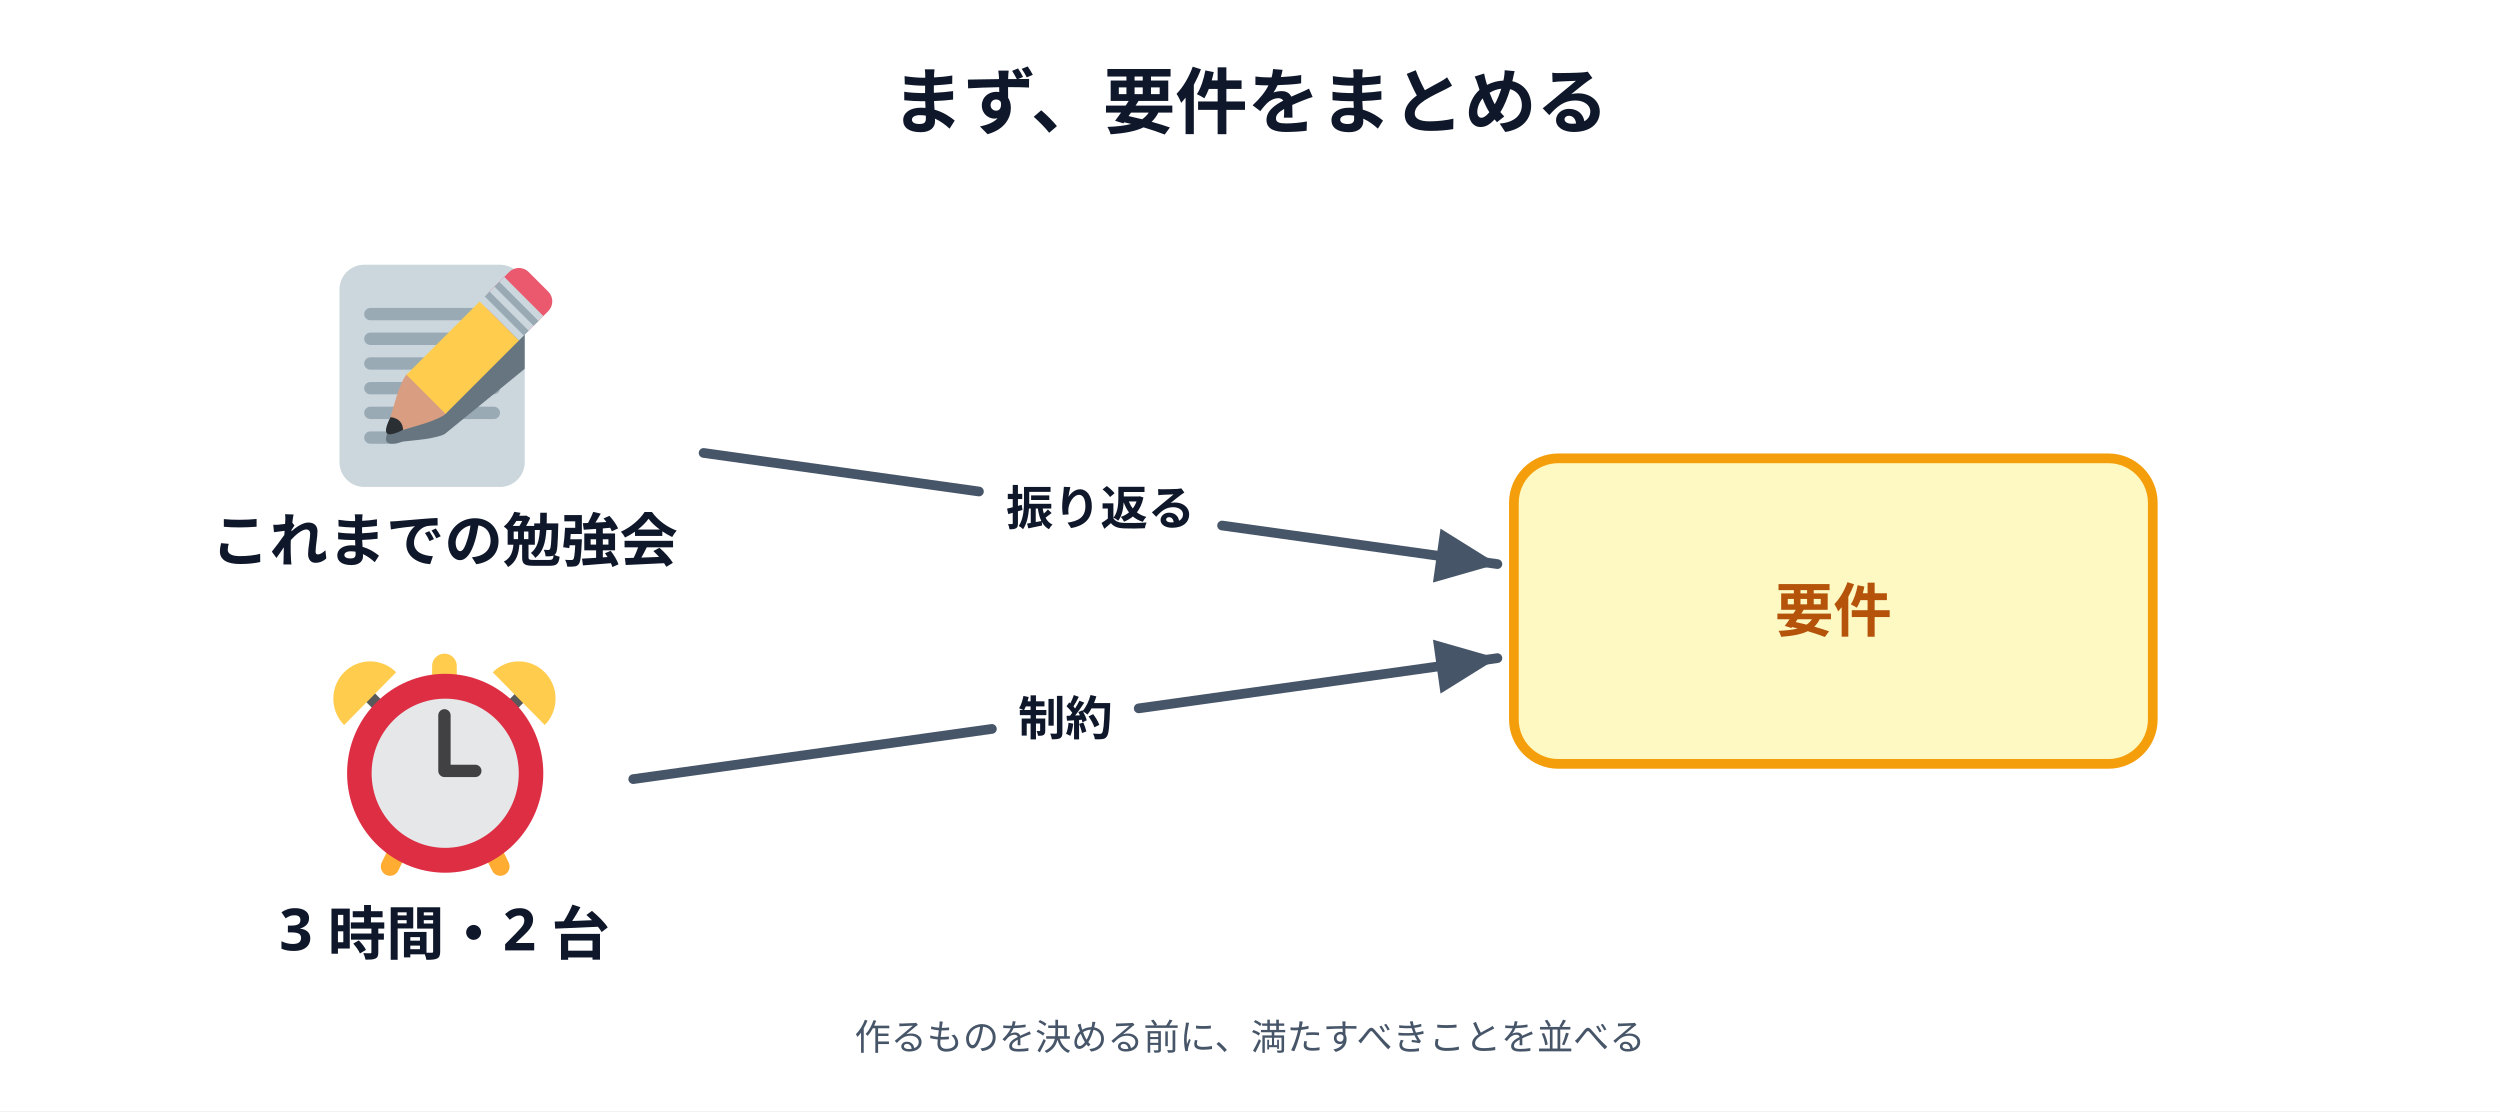
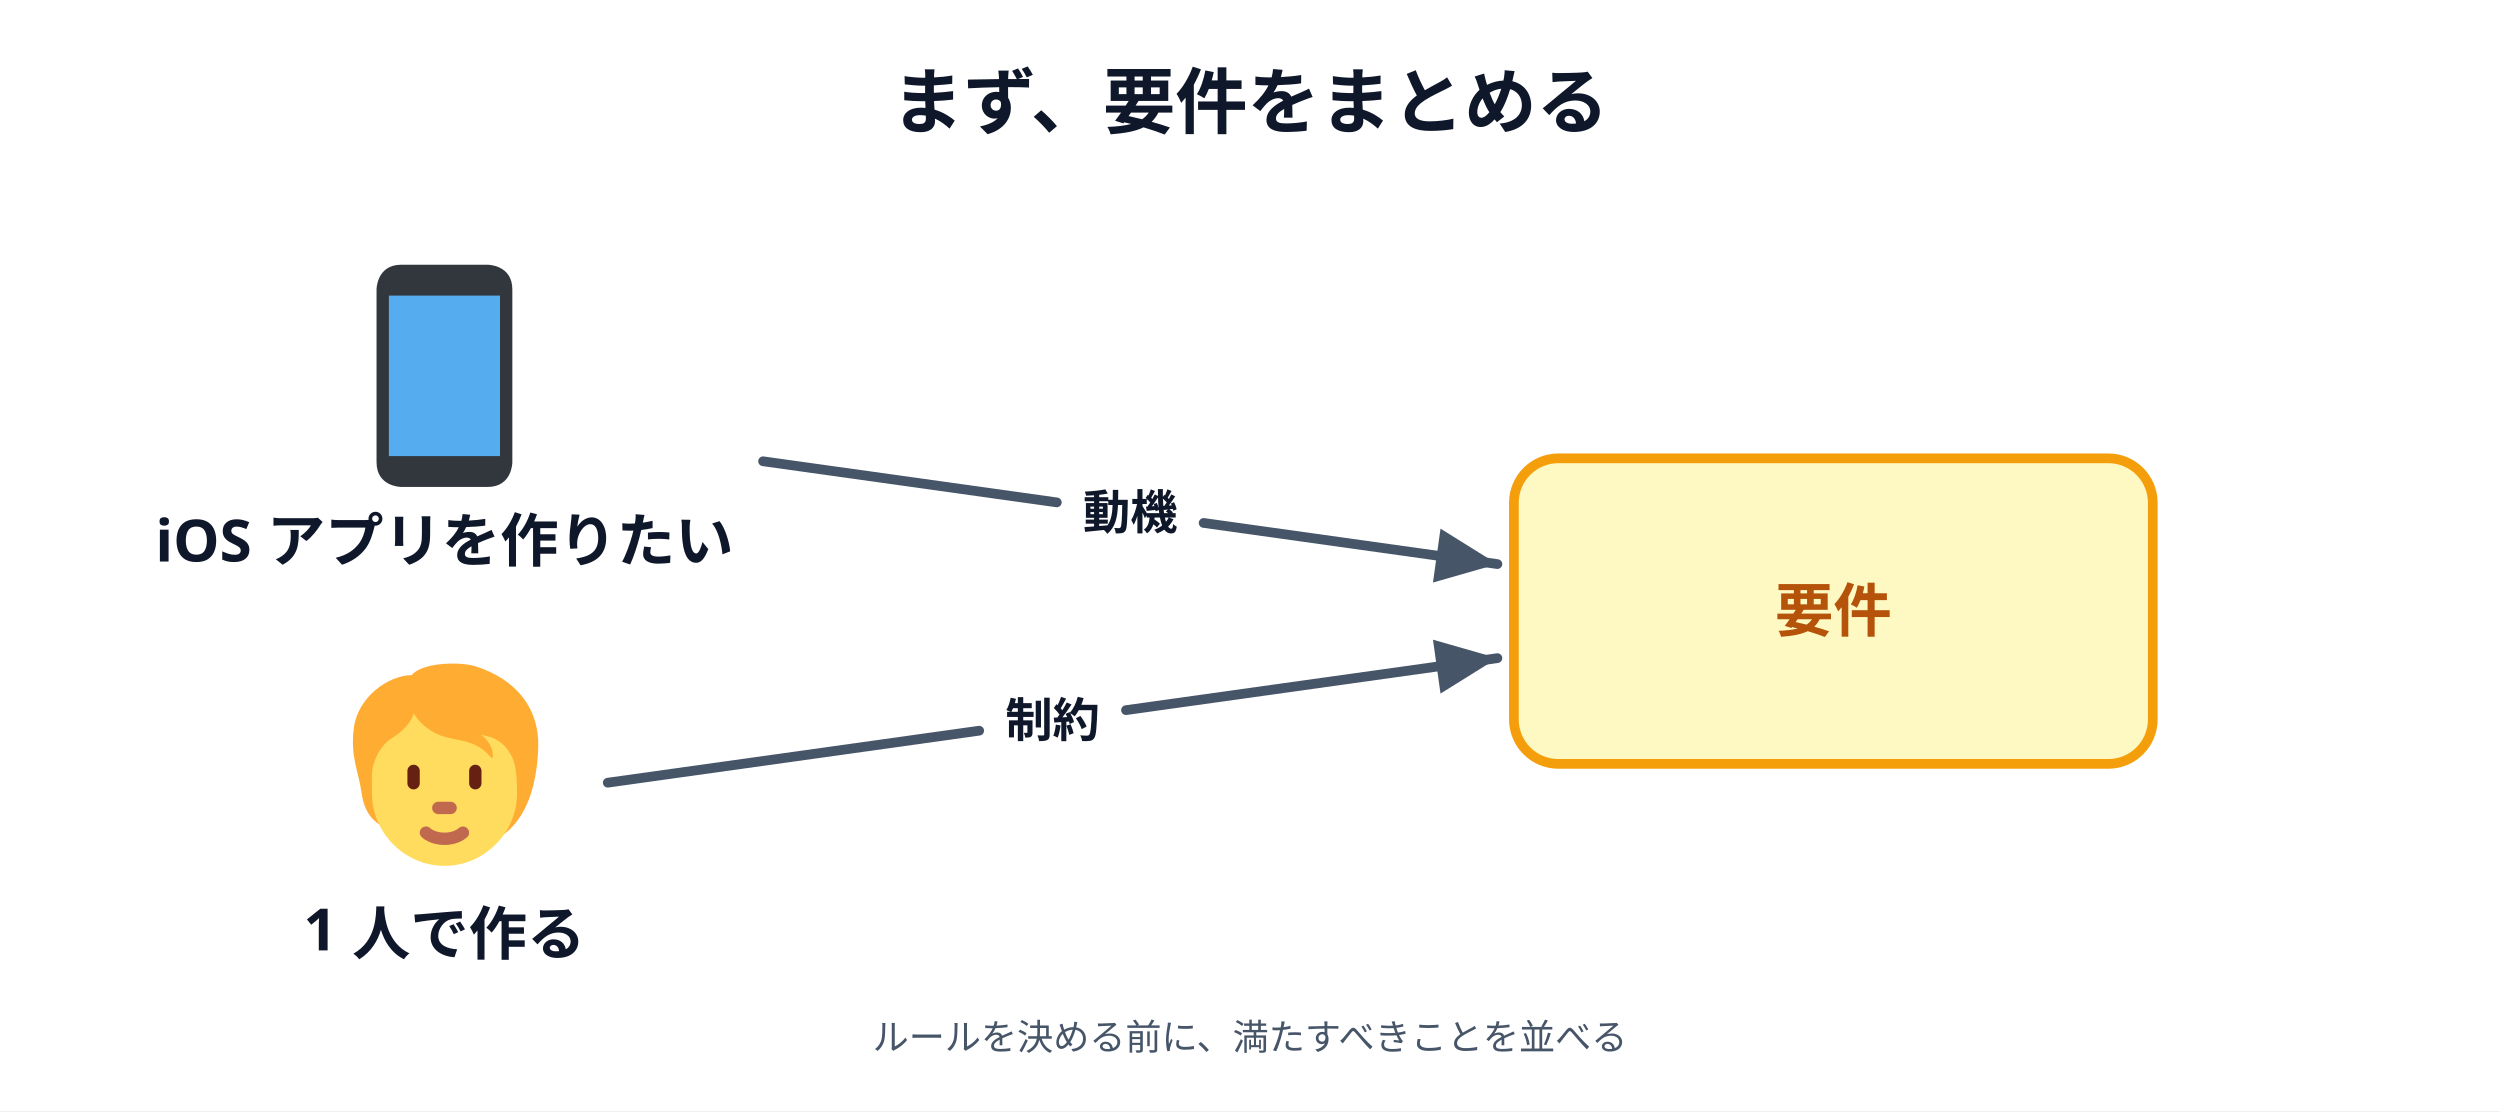
<svg xmlns="http://www.w3.org/2000/svg" width="900" height="400" viewBox="0 0 900 400" font-family="'Hiragino Sans','Noto Sans JP','Yu Gothic','Segoe UI',sans-serif">
  <defs>
    <marker id="aR" viewBox="0 0 10 10" refX="9" refY="5" markerWidth="7" markerHeight="7" orient="auto-start-reverse">
      <path d="M0 1 L9 5 L0 9 z" fill="#475569" />
    </marker>
    <marker id="aRsub" viewBox="0 0 10 10" refX="9" refY="5" markerWidth="7" markerHeight="7" orient="auto-start-reverse">
      <path d="M0 1 L9 5 L0 9 z" fill="#94a3b8" />
    </marker>
  </defs>
  <rect x="0" y="0" width="900" height="400" fill="#ffffff" />
  <text x="450" y="46" text-anchor="middle" font-size="26" fill="#0f172a" font-weight="700">まず、要件をまとめる</text>
  <svg x="120.0" y="95.3" width="80.0" height="80.0" viewBox="0 0 36 36">
-     <path fill="#CCD6DD" d="M31 32c0 2.209-1.791 4-4 4H5c-2.209 0-4-1.791-4-4V4c0-2.209 1.791-4 4-4h22c2.209 0 4 1.791 4 4v28z" />
-     <path fill="#99AAB5" d="M27 24c0 .553-.447 1-1 1H6c-.552 0-1-.447-1-1 0-.553.448-1 1-1h20c.553 0 1 .447 1 1zm-16 4c0 .553-.448 1-1 1H6c-.552 0-1-.447-1-1 0-.553.448-1 1-1h4c.552 0 1 .447 1 1zM27 8c0 .552-.447 1-1 1H6c-.552 0-1-.448-1-1s.448-1 1-1h20c.553 0 1 .448 1 1zm0 4c0 .553-.447 1-1 1H6c-.552 0-1-.447-1-1 0-.553.448-1 1-1h20c.553 0 1 .447 1 1zm0 4c0 .553-.447 1-1 1H6c-.552 0-1-.447-1-1 0-.553.448-1 1-1h20c.553 0 1 .447 1 1zm0 4c0 .553-.447 1-1 1H6c-.552 0-1-.447-1-1 0-.553.448-1 1-1h20c.553 0 1 .447 1 1z" />
-     <path fill="#66757F" d="M31 6.272c-.827-.535-1.837-.579-2.521-.023l-.792.646-1.484 1.211-.1.08-2.376 1.938-11.878 9.686c-.437.357-.793 1.219-1.173 2.074-.378.85-.969 2.852-1.443 4.391-.148.25-1.065 1.846-.551 2.453.52.615 2.326.01 2.568-.076 1.626-.174 3.731-.373 4.648-.58.924-.211 1.854-.395 2.291-.752.008-.006.01-.018.017-.023l11.858-9.666.792-.646.144-.118V6.272z" />
-     <path fill="#D99E82" d="M18.145 22.526s-1.274-1.881-2.117-2.553c-.672-.843-2.549-2.116-2.549-2.116-.448-.446-1.191-.48-1.629-.043-.437.438-.793 1.366-1.173 2.291-.472 1.146-1.276 4.154-1.768 5.752-.083.272.517-.45.503-.21-.01.187.027.394.074.581l-.146.159.208.067c.025.082.05.154.068.21l.159-.146c.187.047.394.084.58.074.24-.014-.483.587-.21.503 1.598-.493 4.607-1.296 5.752-1.768.924-.381 1.854-.736 2.291-1.174.439-.435.406-1.178-.043-1.627z" />
-     <path fill="#EA596E" d="M25.312 4.351c-.876.875-.876 2.293 0 3.168l3.167 3.168c.876.874 2.294.874 3.168 0l3.169-3.168c.874-.875.874-2.293 0-3.168l-3.169-3.168c-.874-.875-2.292-.875-3.168 0l-3.167 3.168z" />
-     <path fill="#FFCC4D" d="M11.849 17.815l3.17 3.17 3.165 3.166 11.881-11.879-6.337-6.336-11.879 11.879z" />
-     <path fill="#292F33" d="M11.298 26.742s-2.06 1.133-2.616.576c-.557-.558.581-2.611.581-2.611s1.951.036 2.035 2.035z" />
-     <path fill="#CCD6DD" d="M23.728 5.935l3.96-3.96 6.336 6.337-3.96 3.96z" />
-     <path fill="#99AAB5" d="M26.103 3.558l.792-.792 6.336 6.335-.792.792zM24.52 5.142l.791-.791 6.336 6.335-.792.792z" />
+     <path fill="#31373D" d="M11 36s-4 0-4-4V4s0-4 4-4h14s4 0 4 4v28s0 4-4 4H11z" />
+     <path fill="#55ACEE" d="M9 5h18v26H9z" />
  </svg>
-   <text x="160" y="202.14" text-anchor="middle" font-size="21" fill="#0f172a" font-weight="700">これまでの勉強会</text>
+   <text x="160" y="202.14" text-anchor="middle" font-size="21" fill="#0f172a" font-weight="700">iOS アプリを作りたい</text>
  <svg x="120.0" y="235.3" width="80.0" height="80.0" viewBox="0 0 36 36">
-     <path fill="#FFCC4D" d="M20 6.042c0 1.112-.903 2.014-2 2.014s-2-.902-2-2.014V2.014C16 .901 16.903 0 18 0s2 .901 2 2.014v4.028z" />
-     <path fill="#FFAC33" d="M9.18 36c-.224 0-.452-.052-.666-.159-.736-.374-1.035-1.28-.667-2.027l8.94-18.127c.252-.512.768-.835 1.333-.835s1.081.323 1.333.835l8.941 18.127c.368.747.07 1.653-.666 2.027-.736.372-1.631.07-1.999-.676L18.121 19.74l-7.607 15.425c-.262.529-.788.835-1.334.835z" />
-     <path fill="#58595B" d="M18.121 20.392c-.263 0-.516-.106-.702-.295L3.512 5.998c-.388-.394-.388-1.031 0-1.424s1.017-.393 1.404 0L18.121 17.96 31.324 4.573c.389-.393 1.017-.393 1.405 0 .388.394.388 1.031 0 1.424l-13.905 14.1c-.187.188-.439.295-.703.295z" />
-     <path fill="#DD2E44" d="M34.015 19.385c0 8.898-7.115 16.111-15.894 16.111-8.777 0-15.893-7.213-15.893-16.111 0-8.9 7.116-16.113 15.893-16.113 8.778-.001 15.894 7.213 15.894 16.113z" />
-     <path fill="#E6E7E8" d="M30.041 19.385c0 6.674-5.335 12.084-11.92 12.084-6.583 0-11.919-5.41-11.919-12.084C6.202 12.71 11.538 7.3 18.121 7.3c6.585-.001 11.92 5.41 11.92 12.085z" />
-     <path fill="#FFCC4D" d="M30.04 1.257c-1.646 0-3.135.676-4.214 1.77l8.429 8.544C35.333 10.478 36 8.968 36 7.299c0-3.336-2.669-6.042-5.96-6.042zm-24.08 0c1.645 0 3.135.676 4.214 1.77l-8.429 8.544C.667 10.478 0 8.968 0 7.299c0-3.336 2.668-6.042 5.96-6.042z" />
-     <path fill="#414042" d="M23 20h-5c-.552 0-1-.447-1-1v-9c0-.552.448-1 1-1s1 .448 1 1v8h4c.553 0 1 .448 1 1 0 .553-.447 1-1 1z" />
+     <path fill="#FFAC33" d="M23.111 2.081c-2.638-.853-8.844-.621-10.395 1.396-4.034.078-8.766 3.724-9.387 8.534-.614 4.76.754 6.971 1.241 10.551.552 4.056 2.832 5.353 4.655 5.896 2.623 3.465 5.411 3.317 10.092 3.317 9.141 0 13.495-6.116 13.88-16.505.232-6.284-3.454-11.043-10.086-13.189z" />
+     <path fill="#FFDC5D" d="M28.339 15.713c-.884-1.225-2.017-2.211-4.499-2.56.931.427 1.823 1.901 1.939 2.715.116.815.233 1.474-.504.659-2.952-3.263-6.167-1.978-9.354-3.972-2.226-1.392-2.903-2.933-2.903-2.933s-.272 2.056-3.646 4.15c-.978.607-2.145 1.959-2.793 3.956-.465 1.435-.321 2.715-.321 4.903 0 6.385 5.262 11.753 11.753 11.753s11.753-5.415 11.753-11.753c0-3.97-.416-5.521-1.425-6.918z" />
+     <path fill="#C1694F" d="M18 31c-2.347 0-3.575-1.16-3.707-1.293-.391-.391-.391-1.023 0-1.414.387-.387 1.013-.39 1.404-.01.051.047.806.717 2.303.717 1.519 0 2.273-.69 2.305-.719.398-.373 1.027-.362 1.408.029.379.393.38 1.011-.006 1.397C21.575 29.84 20.347 31 18 31zm1-5h-2c-.552 0-1-.447-1-1s.448-1 1-1h2c.553 0 1 .447 1 1s-.447 1-1 1z" />
+     <path fill="#662113" d="M13 22c-.552 0-1-.447-1-1v-2c0-.552.448-1 1-1s1 .448 1 1v2c0 .553-.448 1-1 1zm10 0c-.553 0-1-.447-1-1v-2c0-.552.447-1 1-1s1 .448 1 1v2c0 .553-.447 1-1 1z" />
  </svg>
-   <text x="160" y="342.14" text-anchor="middle" font-size="21" fill="#0f172a" font-weight="700">3 時間・2 台</text>
+   <text x="160" y="342.14" text-anchor="middle" font-size="21" fill="#0f172a" font-weight="700">1 人で作る</text>
  <rect x="545" y="165" width="230" height="110" rx="16" fill="#fef9c3" stroke="#f59e0b" stroke-width="3.5" />
  <text x="660" y="227.35" text-anchor="middle" font-size="21" fill="#b45309" font-weight="700">要件</text>
-   <path d="M253.30 163.06 L352.41 176.94" fill="none" stroke="#475569" stroke-width="3.5" stroke-linecap="round" stroke-linejoin="round" />
-   <path d="M439.95 189.19 L539.06 203.07" fill="none" stroke="#475569" stroke-width="3.5" stroke-linecap="round" stroke-linejoin="round" marker-end="url(#aR)" />
-   <text x="396.18" y="189.015" text-anchor="middle" font-size="17" fill="#0f172a" font-weight="600">振り返る</text>
-   <path d="M227.97 280.48 L357.08 262.41" fill="none" stroke="#475569" stroke-width="3.5" stroke-linecap="round" stroke-linejoin="round" />
-   <path d="M409.94 255.01 L539.06 236.93" fill="none" stroke="#475569" stroke-width="3.5" stroke-linecap="round" stroke-linejoin="round" marker-end="url(#aR)" />
-   <text x="383.513" y="264.658" text-anchor="middle" font-size="17" fill="#0f172a" font-weight="600">制約</text>
-   <text x="450" y="378" text-anchor="middle" font-size="13" fill="#475569" font-weight="400">作るものを決める前に、満たすべきことを並べる</text>
+   <path d="M274.71 166.06 L380.45 180.86" fill="none" stroke="#475569" stroke-width="3.5" stroke-linecap="round" stroke-linejoin="round" />
+   <path d="M433.31 188.26 L539.06 203.07" fill="none" stroke="#475569" stroke-width="3.5" stroke-linecap="round" stroke-linejoin="round" marker-end="url(#aR)" />
+   <text x="406.882" y="190.513" text-anchor="middle" font-size="17" fill="#0f172a" font-weight="600">動機</text>
+   <path d="M218.79 281.77 L352.50 263.05" fill="none" stroke="#475569" stroke-width="3.5" stroke-linecap="round" stroke-linejoin="round" />
+   <path d="M405.36 255.65 L539.06 236.93" fill="none" stroke="#475569" stroke-width="3.5" stroke-linecap="round" stroke-linejoin="round" marker-end="url(#aR)" />
+   <text x="378.926" y="265.3" text-anchor="middle" font-size="17" fill="#0f172a" font-weight="600">制約</text>
+   <text x="450" y="378" text-anchor="middle" font-size="13" fill="#475569" font-weight="400">ルールを決める前に、満たすべきことを並べる</text>
</svg>
